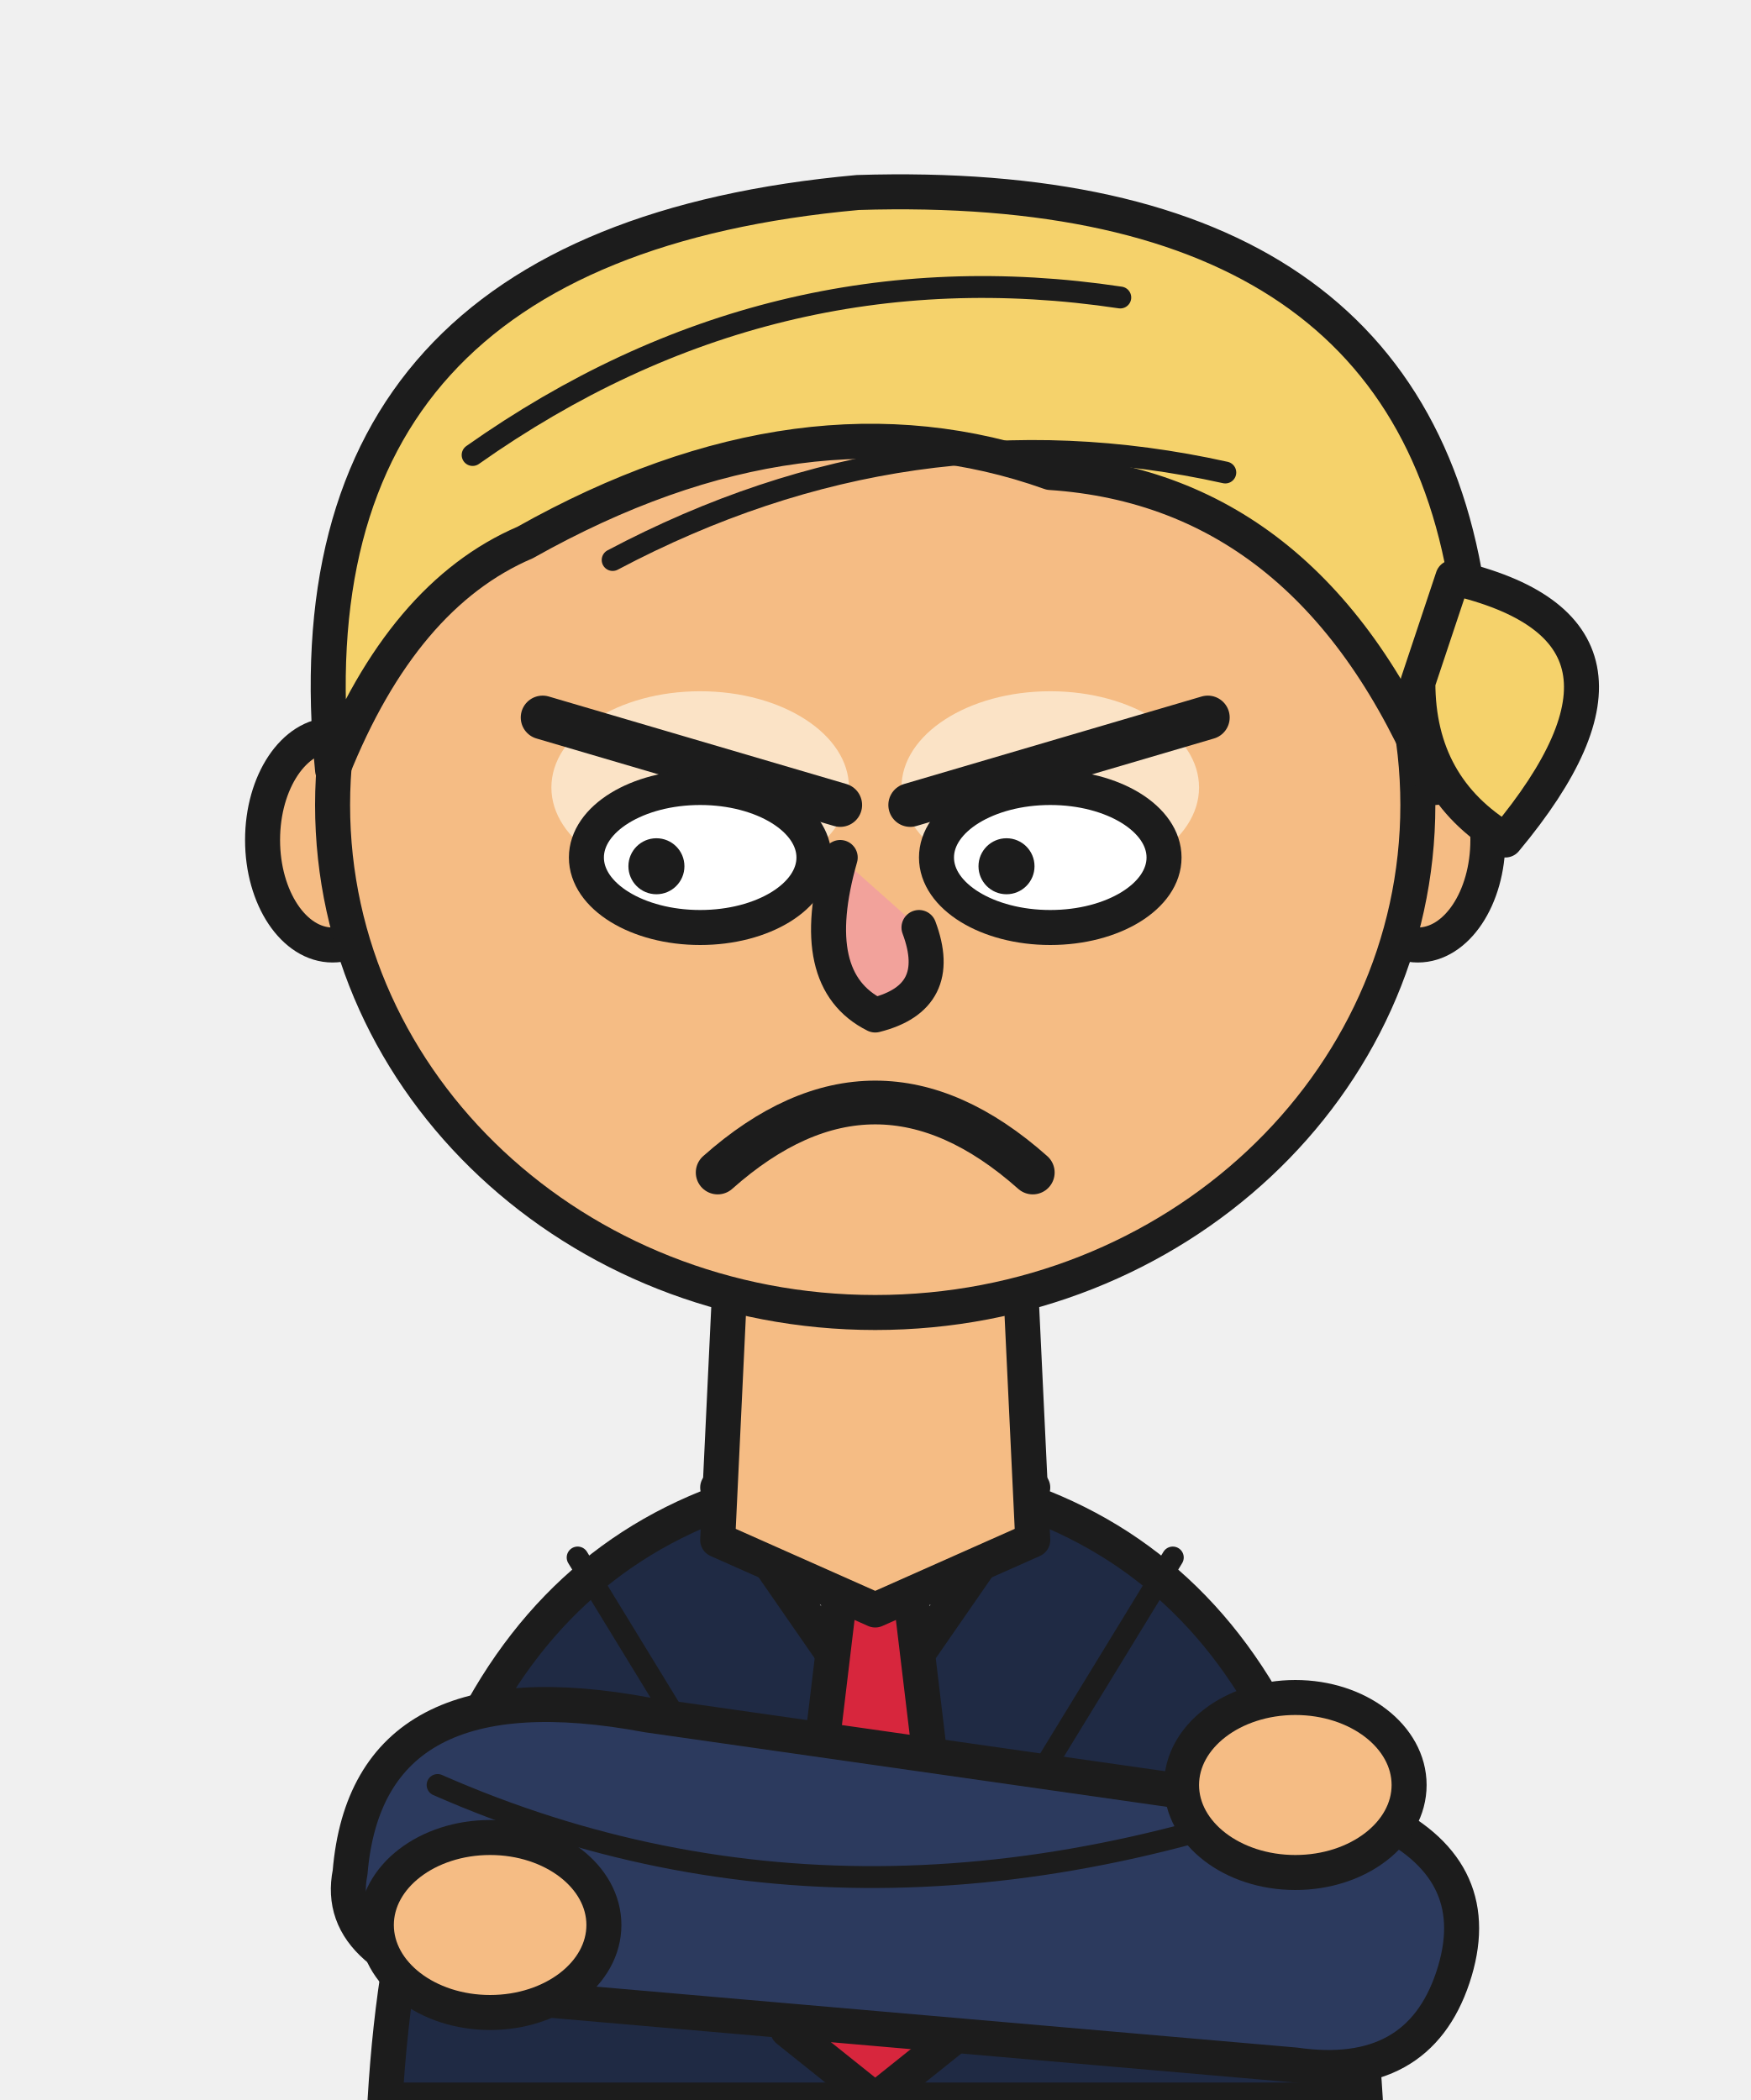
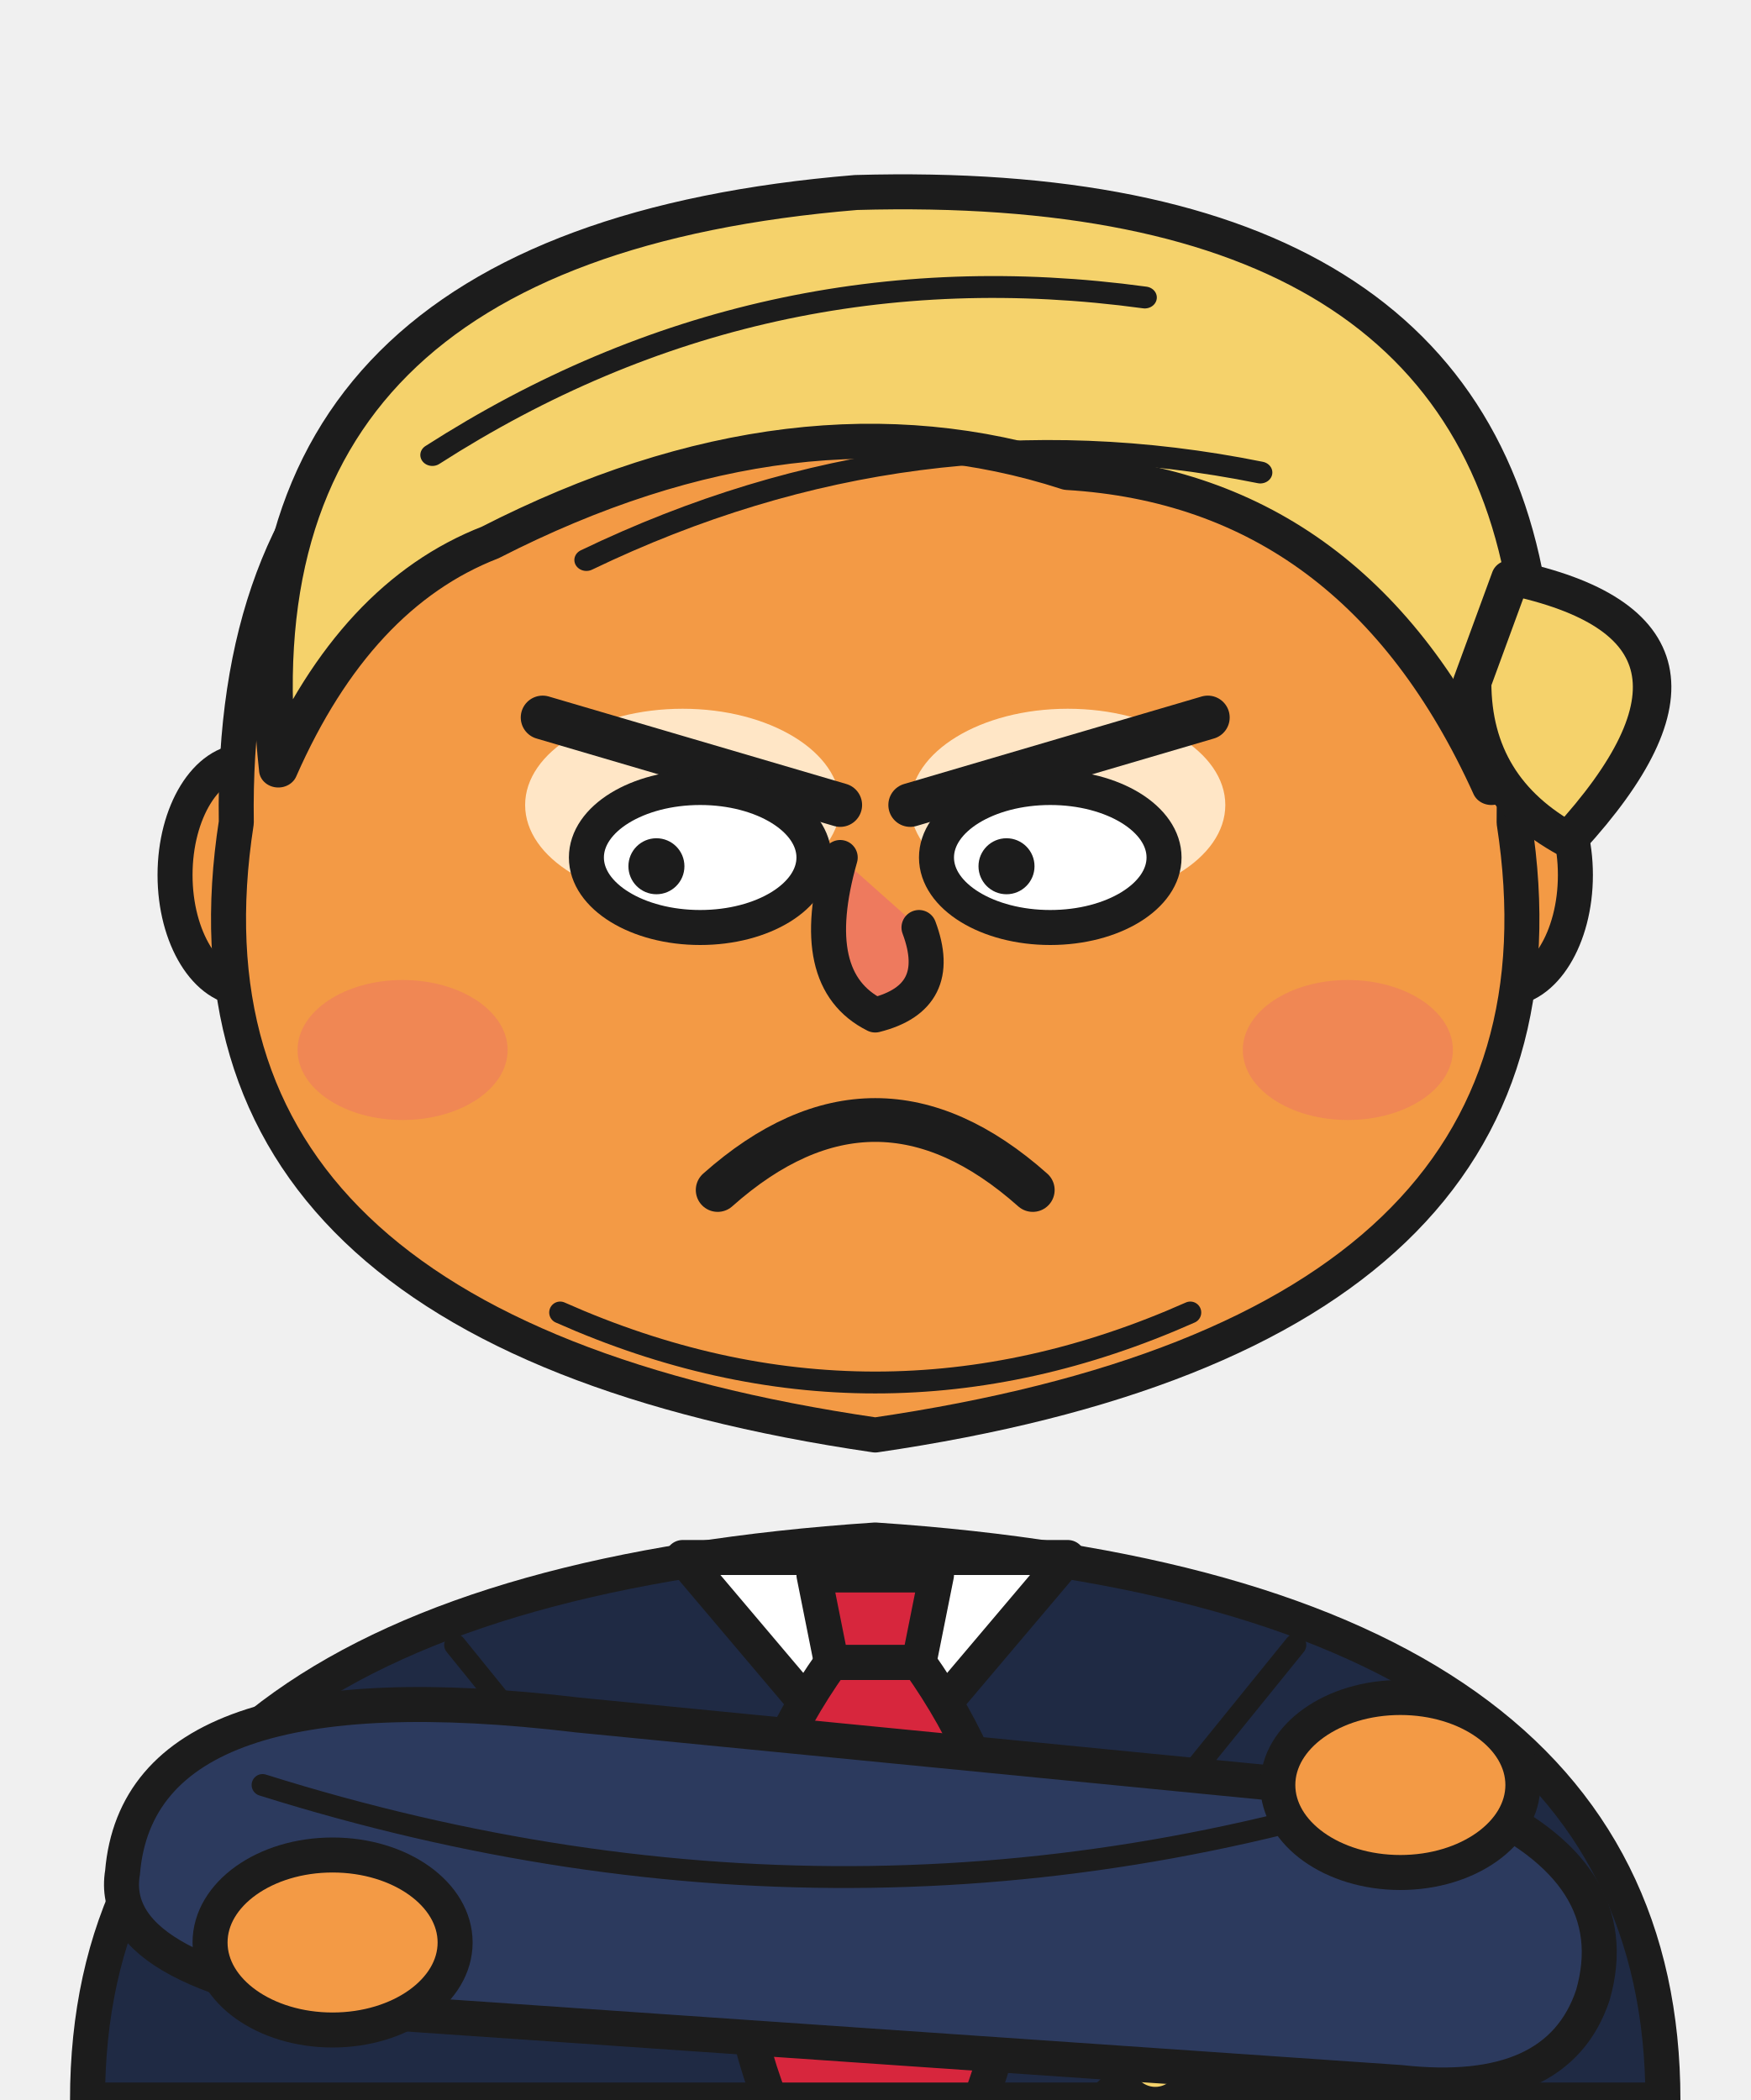
<svg xmlns="http://www.w3.org/2000/svg" viewBox="0 0 200 240" role="img" aria-label="Mascot sulking">
  <g stroke="#1c1c1c" stroke-width="4" stroke-linejoin="round" stroke-linecap="round">
-     <path d="M44 240 Q48 172 100 168 Q152 172 156 240 Z" fill="#1F2A44" />
-     <path d="M82 170 L100 196 L118 170 Z" fill="#FFFFFF" />
-     <path d="M94 172 L106 172 L104 182 L96 182 Z" fill="#D7263D" />
-     <path d="M96 182 L104 182 L110 232 L100 240 L90 232 Z" fill="#D7263D" />
-     <path d="M66 178 L88 214 M134 178 L112 214" fill="none" stroke-width="2.5" />
-     <path d="M40 214 Q42 190 74 196 L158 208 Q170 214 166 226 Q162 238 148 236 L56 228 Q38 224 40 214 Z" fill="#2C3A5E" />
-     <path d="M50 204 Q100 226 158 202" fill="none" stroke-width="2.5" />
-     <ellipse cx="148" cy="204" rx="13" ry="10" fill="#F5BC84" />
-     <ellipse cx="56" cy="220" rx="13" ry="10" fill="#F5BC84" />
-     <path d="M84 134 L116 134 L118 176 L100 184 L82 176 Z" fill="#F5BC84" />
-     <ellipse cx="38" cy="96" rx="8" ry="12" fill="#F5BC84" />
-     <ellipse cx="162" cy="96" rx="8" ry="12" fill="#F5BC84" />
-     <ellipse cx="100" cy="92" rx="62" ry="58" fill="#F5BC84" />
-     <ellipse cx="80" cy="90" rx="17" ry="11" fill="#FBE3C6" stroke="none" />
-     <ellipse cx="120" cy="90" rx="17" ry="11" fill="#FBE3C6" stroke="none" />
-     <path d="M38 88 Q32 28 98 22 Q162 20 168 70 Q170 82 164 90 Q150 56 120 54 Q92 44 60 62 Q46 68 38 88 Z" fill="#F5D26B" />
-     <path d="M166 66 Q192 72 172 96 Q162 90 162 78 Z" fill="#F5D26B" />
-     <path d="M54 52 Q88 28 128 34 M70 64 Q104 46 140 54" fill="none" stroke-width="2.5" />
+     <path d="M10 240 Q10 182 100 176 Q190 182 190 240 Z" fill="#1F2A44" />
+     <path d="M78 178 L100 204 L122 178 Z" fill="#FFFFFF" />
+     <path d="M93 180 L107 180 L105 190 L95 190 Z" fill="#D7263D" />
+     <path d="M95 190 L105 190 Q122 214 112 240 L100 240 L88 240 Q78 214 95 190 Z" fill="#D7263D" />
+     <path d="M52 188 L86 230 M148 188 L114 230" fill="none" stroke-width="2.5" />
+     <circle cx="132" cy="236" r="3.5" fill="#F5D26B" stroke-width="2" />
+     <path d="M120 228 L128 235 M120 244 L128 237" fill="none" stroke-width="2" />
+     <path d="M14 214 Q16 190 66 196 L168 206 Q186 214 182 228 Q178 240 160 238 L44 230 Q12 226 14 214 Z" fill="#2C3A5E" />
+     <path d="M30 204 Q100 226 168 202" fill="none" stroke-width="2.5" />
+     <ellipse cx="160" cy="204" rx="14" ry="10" fill="#F39A45" />
+     <ellipse cx="38" cy="222" rx="14" ry="10" fill="#F39A45" />
+     <ellipse cx="28" cy="100" rx="8" ry="13" fill="#F39A45" />
+     <ellipse cx="172" cy="100" rx="8" ry="13" fill="#F39A45" />
+     <path d="M27 94 Q26 30 100 32 Q174 30 173 94 Q182 152 100 164 Q18 152 27 94 Z" fill="#F39A45" />
+     <path d="M64 150 Q100 166 136 150" fill="none" stroke-width="2.5" />
+     <ellipse cx="78" cy="92" rx="18" ry="11" fill="#FFE6C6" stroke="none" />
+     <ellipse cx="122" cy="92" rx="18" ry="11" fill="#FFE6C6" stroke="none" />
+     <ellipse cx="46" cy="120" rx="12" ry="8" fill="#EE7A5E" stroke="none" opacity="0.6" />
+     <ellipse cx="154" cy="120" rx="12" ry="8" fill="#EE7A5E" stroke="none" opacity="0.6" />
+     <g transform="translate(-10 0) scale(1.1 1)">
+       <path d="M38 88 Q32 28 98 22 Q162 20 168 70 Q170 82 164 90 Q150 56 120 54 Q92 44 60 62 Q46 68 38 88 Z" fill="#F5D26B" />
+       <path d="M166 66 Q192 72 172 96 Q162 90 162 78 Z" fill="#F5D26B" />
+       <path d="M54 52 Q88 28 128 34 M70 64 Q104 46 140 54" fill="none" stroke-width="2.5" />
+     </g>
    <path d="M62 82 L96 92" stroke-width="5" />
    <path d="M104 92 L138 82" stroke-width="5" />
    <ellipse cx="80" cy="98" rx="13" ry="8" fill="#FFFFFF" />
    <ellipse cx="120" cy="98" rx="13" ry="8" fill="#FFFFFF" />
    <circle cx="75" cy="99" r="3.2" fill="#1c1c1c" stroke="none" />
    <circle cx="115" cy="99" r="3.2" fill="#1c1c1c" stroke="none" />
-     <path d="M96 98 Q92 112 100 116 Q108 114 105 106" fill="#F2A29B" />
-     <path d="M82 134 Q100 118 118 134" fill="none" stroke-width="5" />
+     <path d="M96 98 Q92 112 100 116 Q108 114 105 106" fill="#EE7A5E" />
+     <path d="M82 136 Q100 120 118 136" fill="none" stroke-width="5" />
  </g>
</svg>
